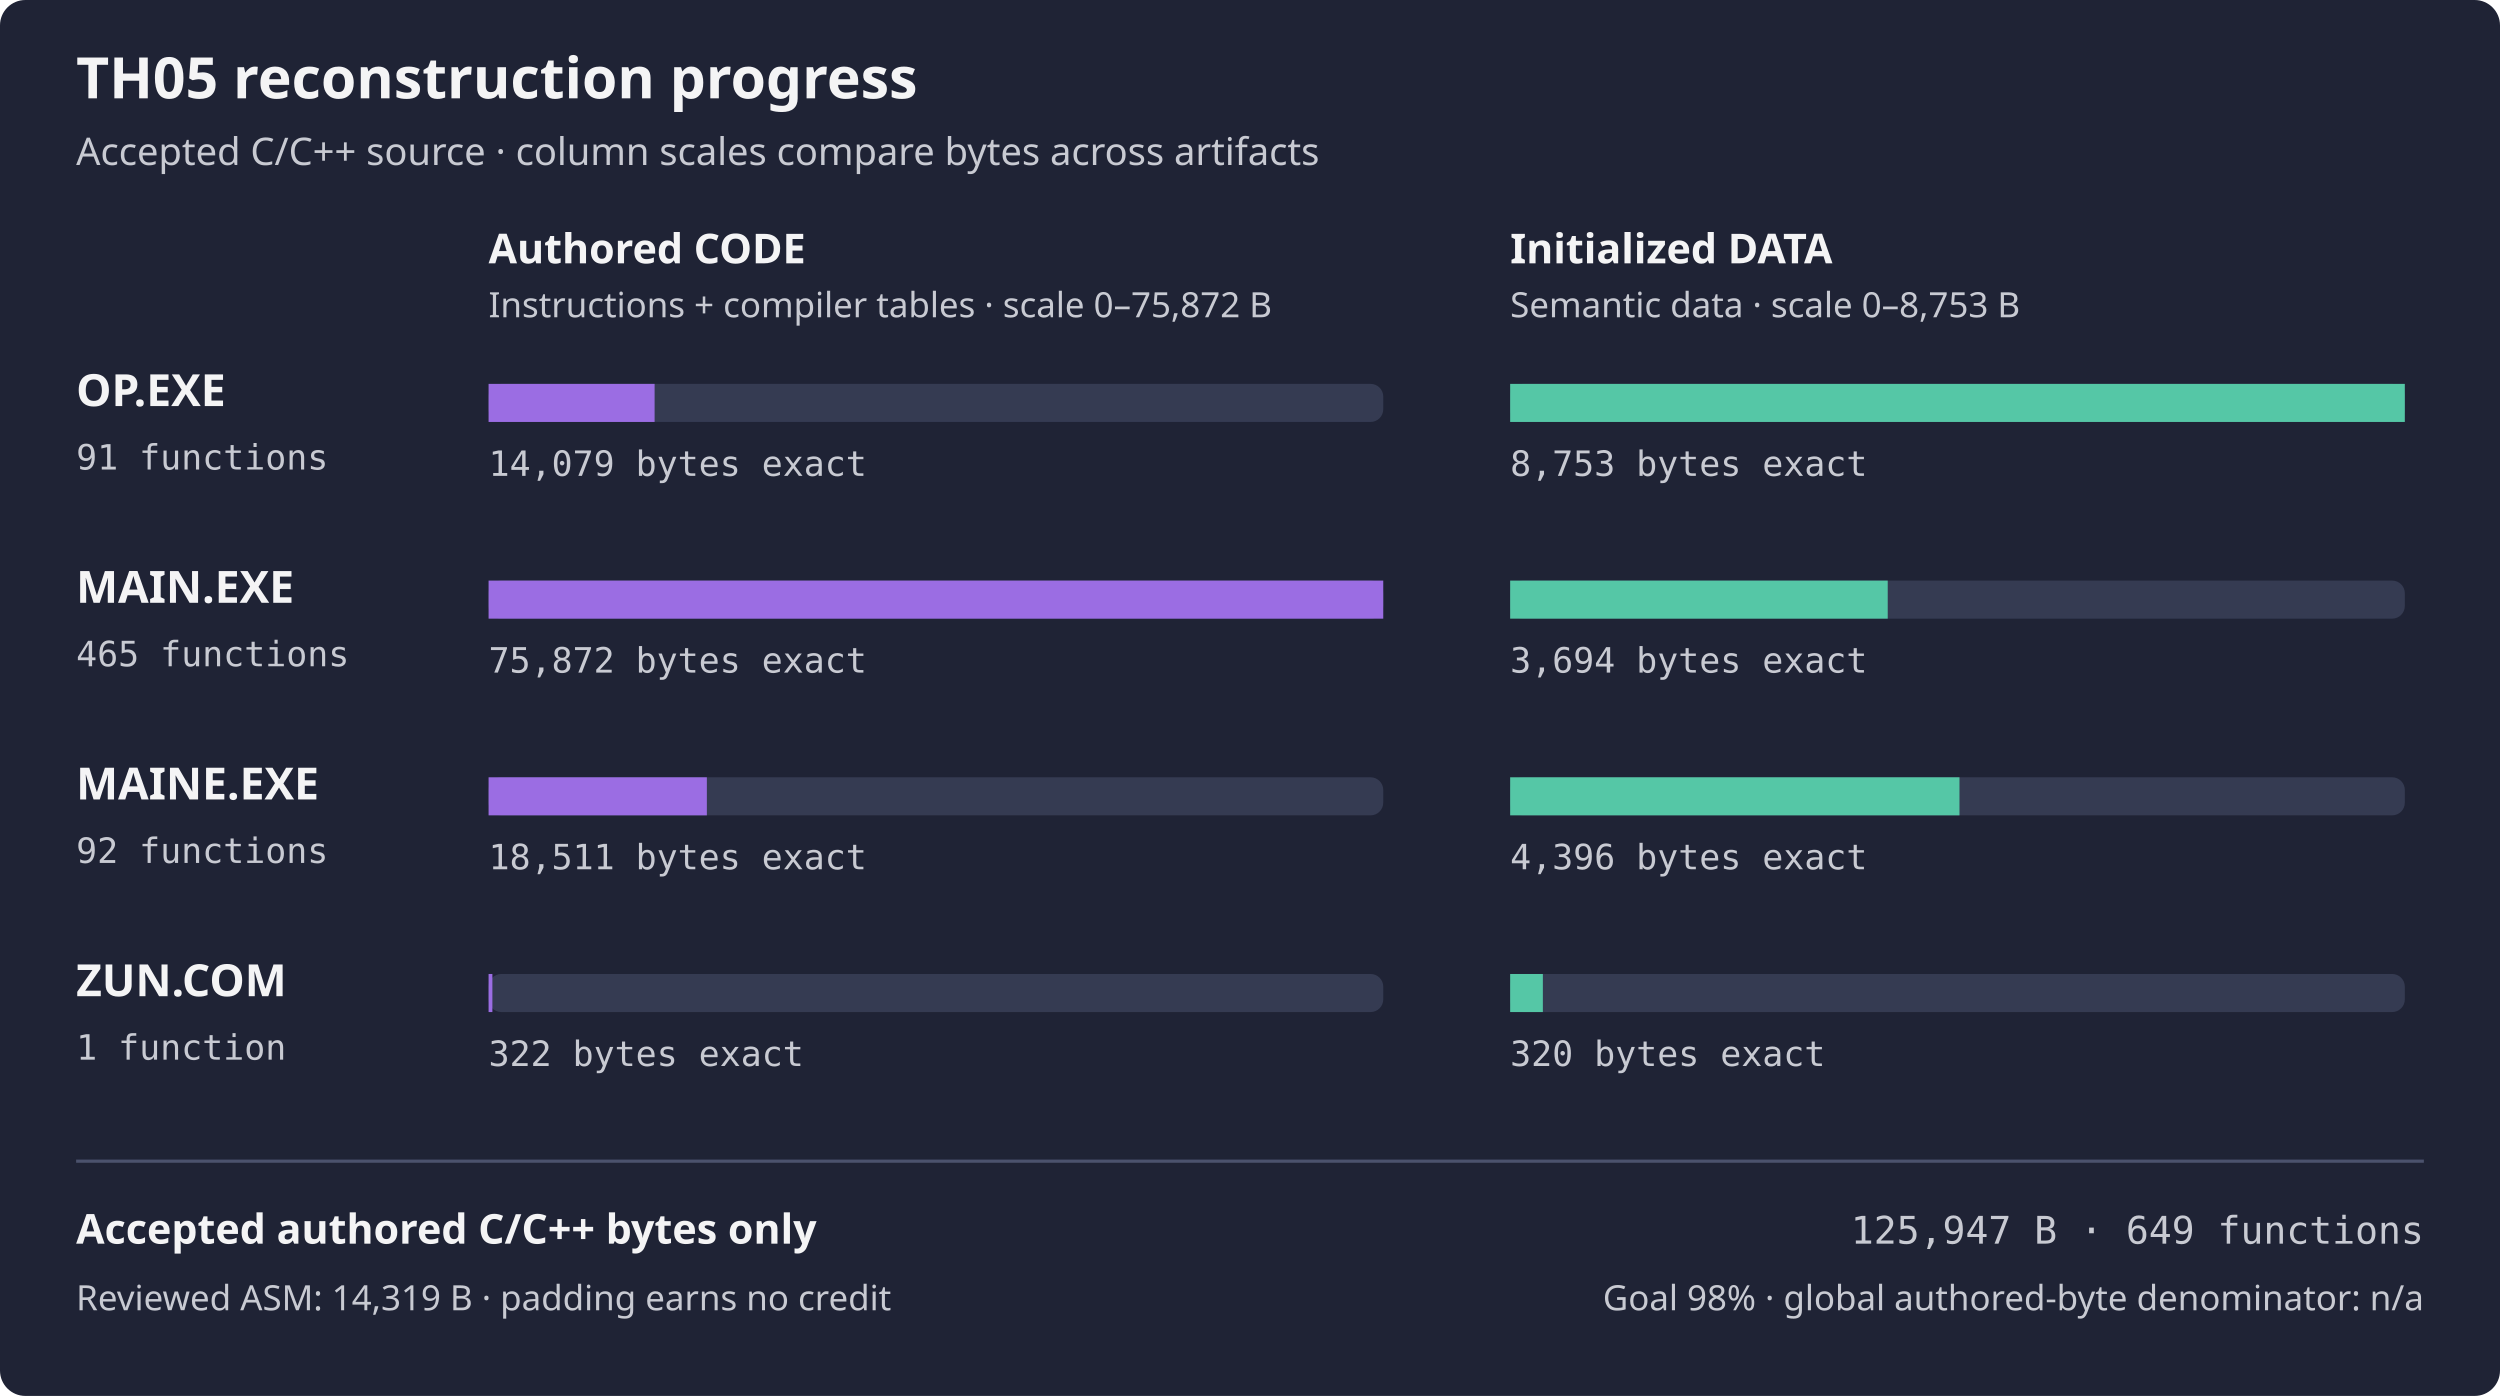
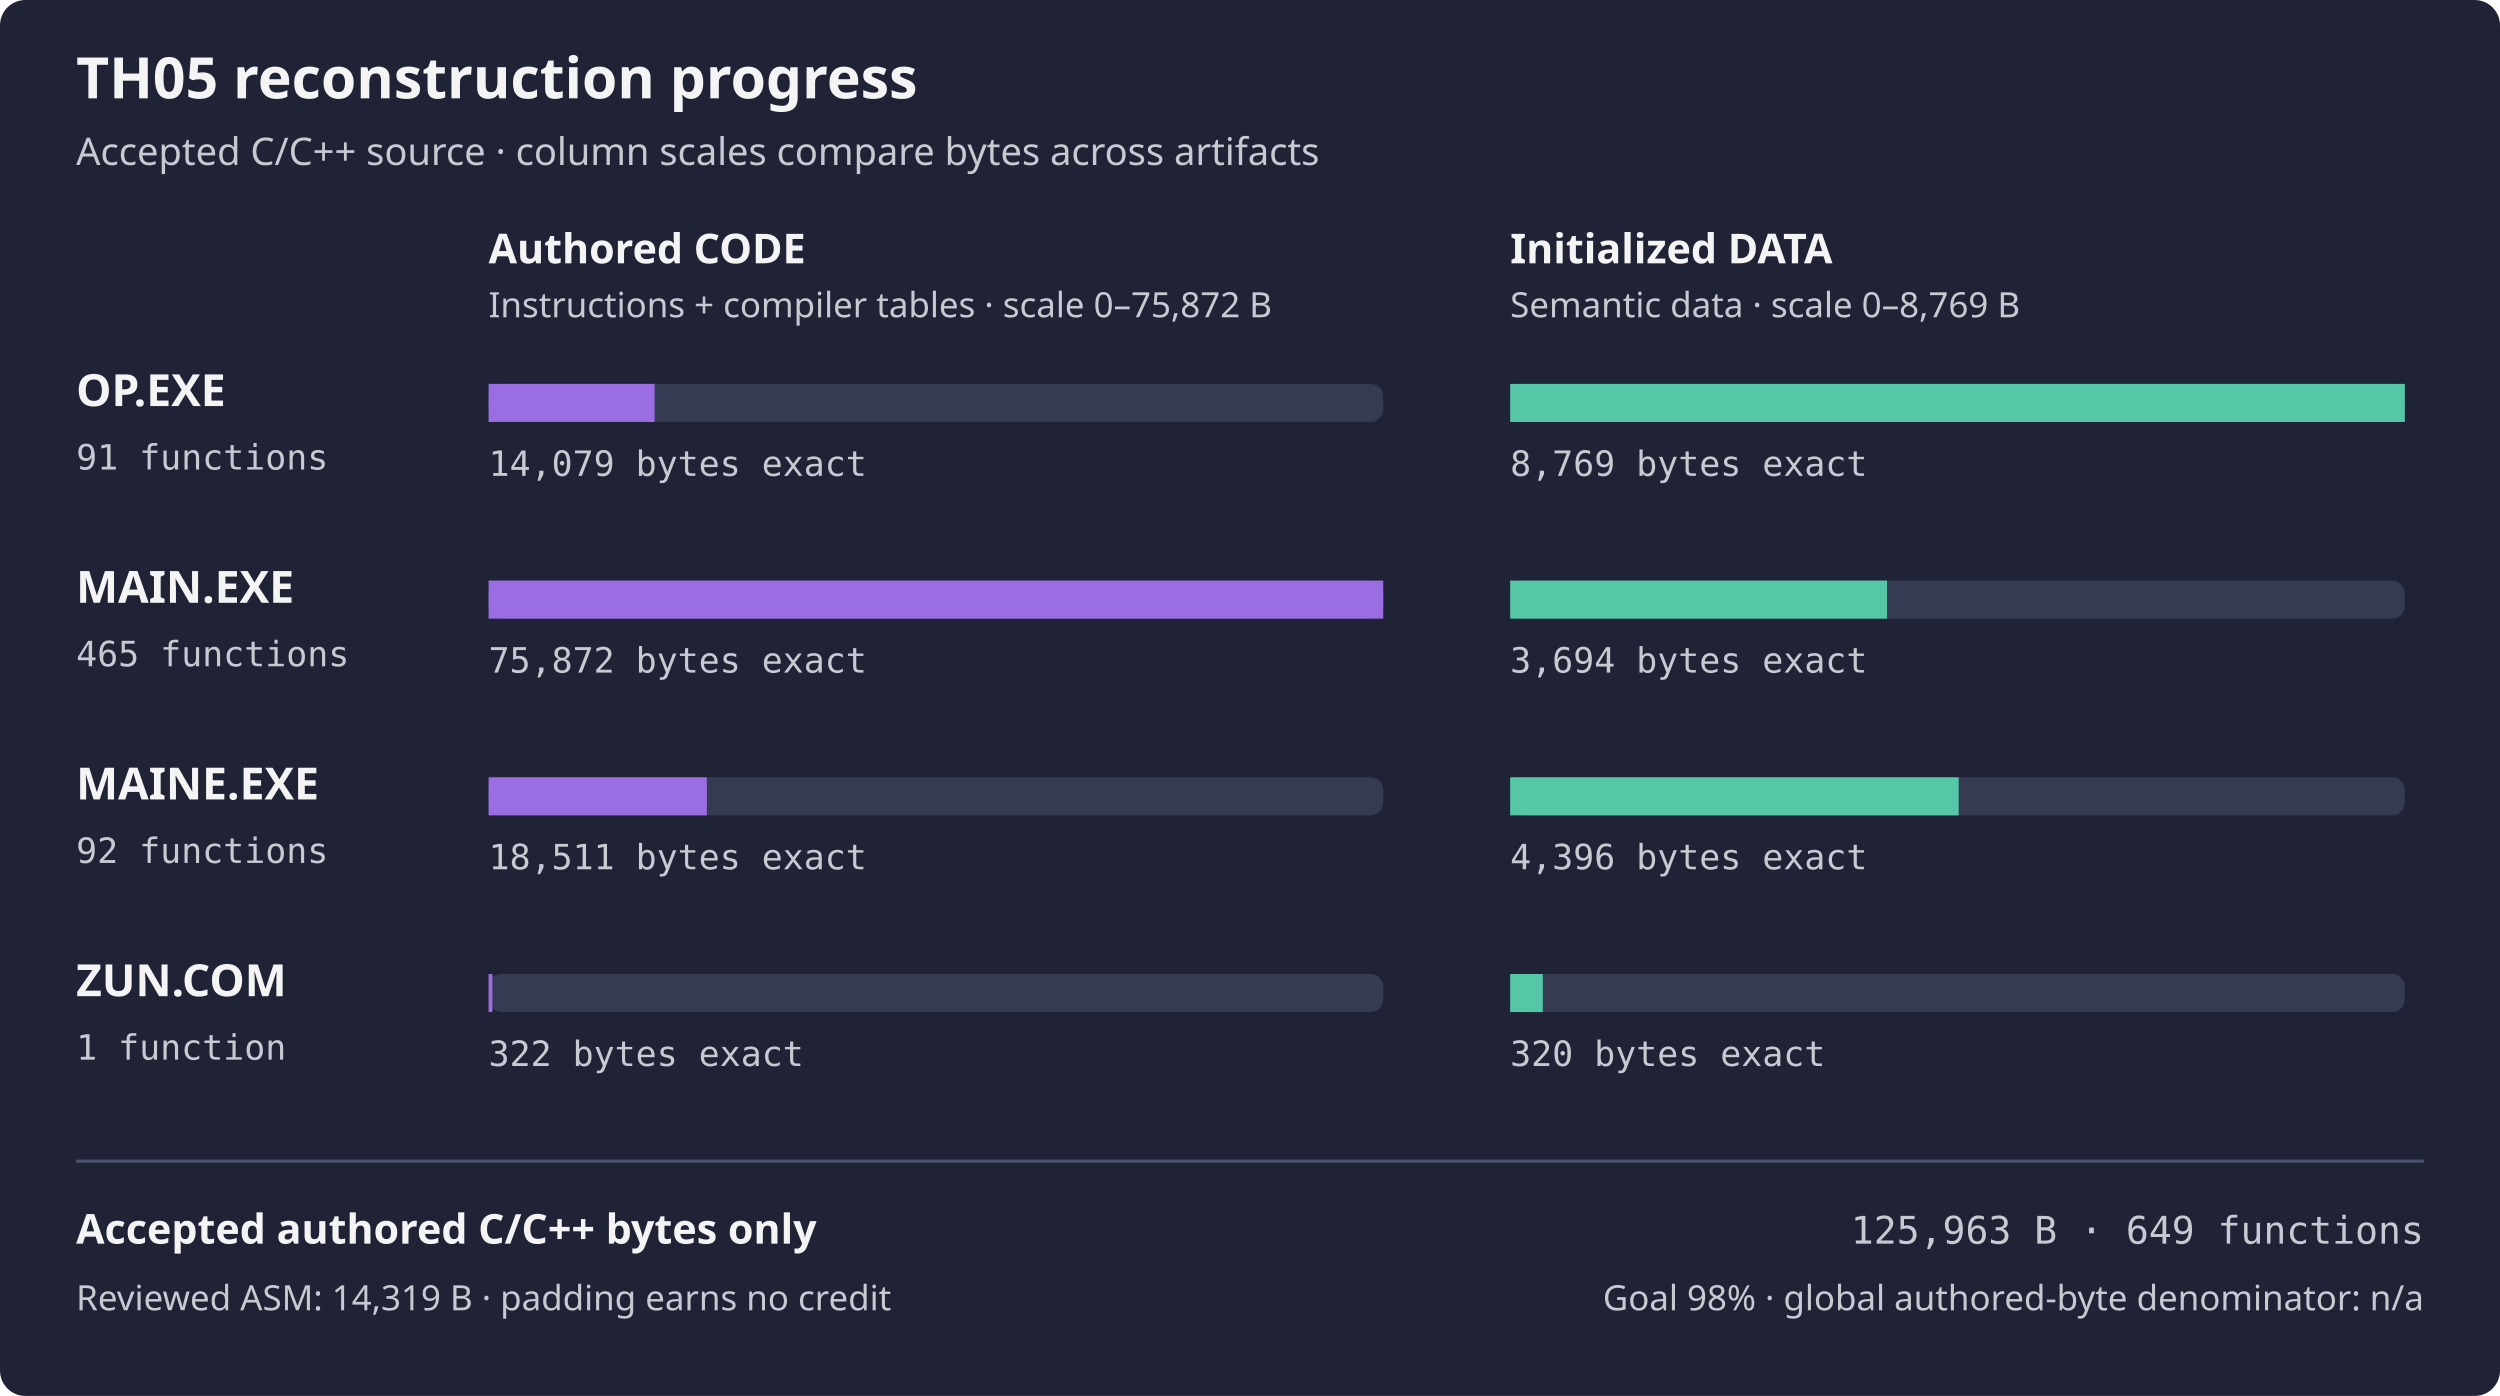
<svg xmlns="http://www.w3.org/2000/svg" width="788" height="440" viewBox="0 0 788 440" role="img" aria-labelledby="title desc">
  <rect width="788" height="440" rx="8" fill="#1f2335" />
  <text x="24" y="31" fill="#f4f4f5" font-family="sans-serif" font-size="18" font-weight="600">TH05 reconstruction progress</text>
  <text x="24" y="52" fill="#c8cad2" font-family="sans-serif" font-size="12">Accepted C/C++ source · column scales compare bytes across artifacts</text>
  <text x="154" y="83" fill="#f4f4f5" font-family="sans-serif" font-size="13" font-weight="600">Authored CODE</text>
  <text x="476" y="83" fill="#f4f4f5" font-family="sans-serif" font-size="13" font-weight="600">Initialized DATA</text>
  <text x="154" y="100" fill="#c8cad2" font-family="sans-serif" font-size="11">Instructions + compiler tables · scale 0–75,872 B</text>
-   <text x="476" y="100" fill="#c8cad2" font-family="sans-serif" font-size="11">Semantic data · scale 0–8,753 B</text>
+   <text x="476" y="100" fill="#c8cad2" font-family="sans-serif" font-size="11">Semantic data · scale 0–8,769 B</text>
  <text x="24" y="128" fill="#f4f4f5" font-family="sans-serif" font-size="14" font-weight="600">OP.EXE</text>
  <text x="24" y="148" fill="#c8cad2" font-family="monospace" font-size="11">91 functions</text>
  <rect x="154" y="121" width="282" height="12" rx="4" fill="#353b52" />
  <rect x="154" y="121" width="52.33" height="12" fill="#9b6de3" />
  <rect x="476" y="121" width="282" height="12" rx="4" fill="#353b52" />
  <rect x="476" y="121" width="282.00" height="12" fill="#55c7a6" />
  <text x="154" y="150" fill="#c8cad2" font-family="monospace" font-size="11">14,079 bytes exact</text>
-   <text x="476" y="150" fill="#c8cad2" font-family="monospace" font-size="11">8,753 bytes exact</text>
+   <text x="476" y="150" fill="#c8cad2" font-family="monospace" font-size="11">8,769 bytes exact</text>
  <text x="24" y="190" fill="#f4f4f5" font-family="sans-serif" font-size="14" font-weight="600">MAIN.EXE</text>
  <text x="24" y="210" fill="#c8cad2" font-family="monospace" font-size="11">465 functions</text>
  <rect x="154" y="183" width="282" height="12" rx="4" fill="#353b52" />
  <rect x="154" y="183" width="282.00" height="12" fill="#9b6de3" />
  <rect x="476" y="183" width="282" height="12" rx="4" fill="#353b52" />
-   <rect x="476" y="183" width="119.01" height="12" fill="#55c7a6" />
+   <rect x="476" y="183" width="118.79" height="12" fill="#55c7a6" />
  <text x="154" y="212" fill="#c8cad2" font-family="monospace" font-size="11">75,872 bytes exact</text>
  <text x="476" y="212" fill="#c8cad2" font-family="monospace" font-size="11">3,694 bytes exact</text>
  <text x="24" y="252" fill="#f4f4f5" font-family="sans-serif" font-size="14" font-weight="600">MAINE.EXE</text>
  <text x="24" y="272" fill="#c8cad2" font-family="monospace" font-size="11">92 functions</text>
  <rect x="154" y="245" width="282" height="12" rx="4" fill="#353b52" />
  <rect x="154" y="245" width="68.80" height="12" fill="#9b6de3" />
  <rect x="476" y="245" width="282" height="12" rx="4" fill="#353b52" />
-   <rect x="476" y="245" width="141.63" height="12" fill="#55c7a6" />
+   <rect x="476" y="245" width="141.37" height="12" fill="#55c7a6" />
  <text x="154" y="274" fill="#c8cad2" font-family="monospace" font-size="11">18,511 bytes exact</text>
  <text x="476" y="274" fill="#c8cad2" font-family="monospace" font-size="11">4,396 bytes exact</text>
  <text x="24" y="314" fill="#f4f4f5" font-family="sans-serif" font-size="14" font-weight="600">ZUN.COM</text>
  <text x="24" y="334" fill="#c8cad2" font-family="monospace" font-size="11">1 function</text>
  <rect x="154" y="307" width="282" height="12" rx="4" fill="#353b52" />
  <rect x="154" y="307" width="1.20" height="12" fill="#9b6de3" />
  <rect x="476" y="307" width="282" height="12" rx="4" fill="#353b52" />
-   <rect x="476" y="307" width="10.31" height="12" fill="#55c7a6" />
+   <rect x="476" y="307" width="10.29" height="12" fill="#55c7a6" />
  <text x="154" y="336" fill="#c8cad2" font-family="monospace" font-size="11">322 bytes exact</text>
  <text x="476" y="336" fill="#c8cad2" font-family="monospace" font-size="11">320 bytes exact</text>
  <path d="M24 366 H764" stroke="#4b526d" />
  <text x="24" y="392" fill="#f4f4f5" font-family="sans-serif" font-size="13" font-weight="600">Accepted authored C/C++ bytes only</text>
-   <text x="764" y="392" fill="#c8cad2" font-family="monospace" text-anchor="end" font-size="12">125,947 B · 649 functions</text>
+   <text x="764" y="392" fill="#c8cad2" font-family="monospace" text-anchor="end" font-size="12">125,963 B · 649 functions</text>
  <text x="24" y="413" fill="#c8cad2" font-family="sans-serif" font-size="11">Reviewed ASM: 14,319 B · padding earns no credit</text>
  <text x="764" y="413" fill="#c8cad2" font-family="sans-serif" text-anchor="end" font-size="11">Goal 98% · global authored-byte denominator: n/a</text>
</svg>
